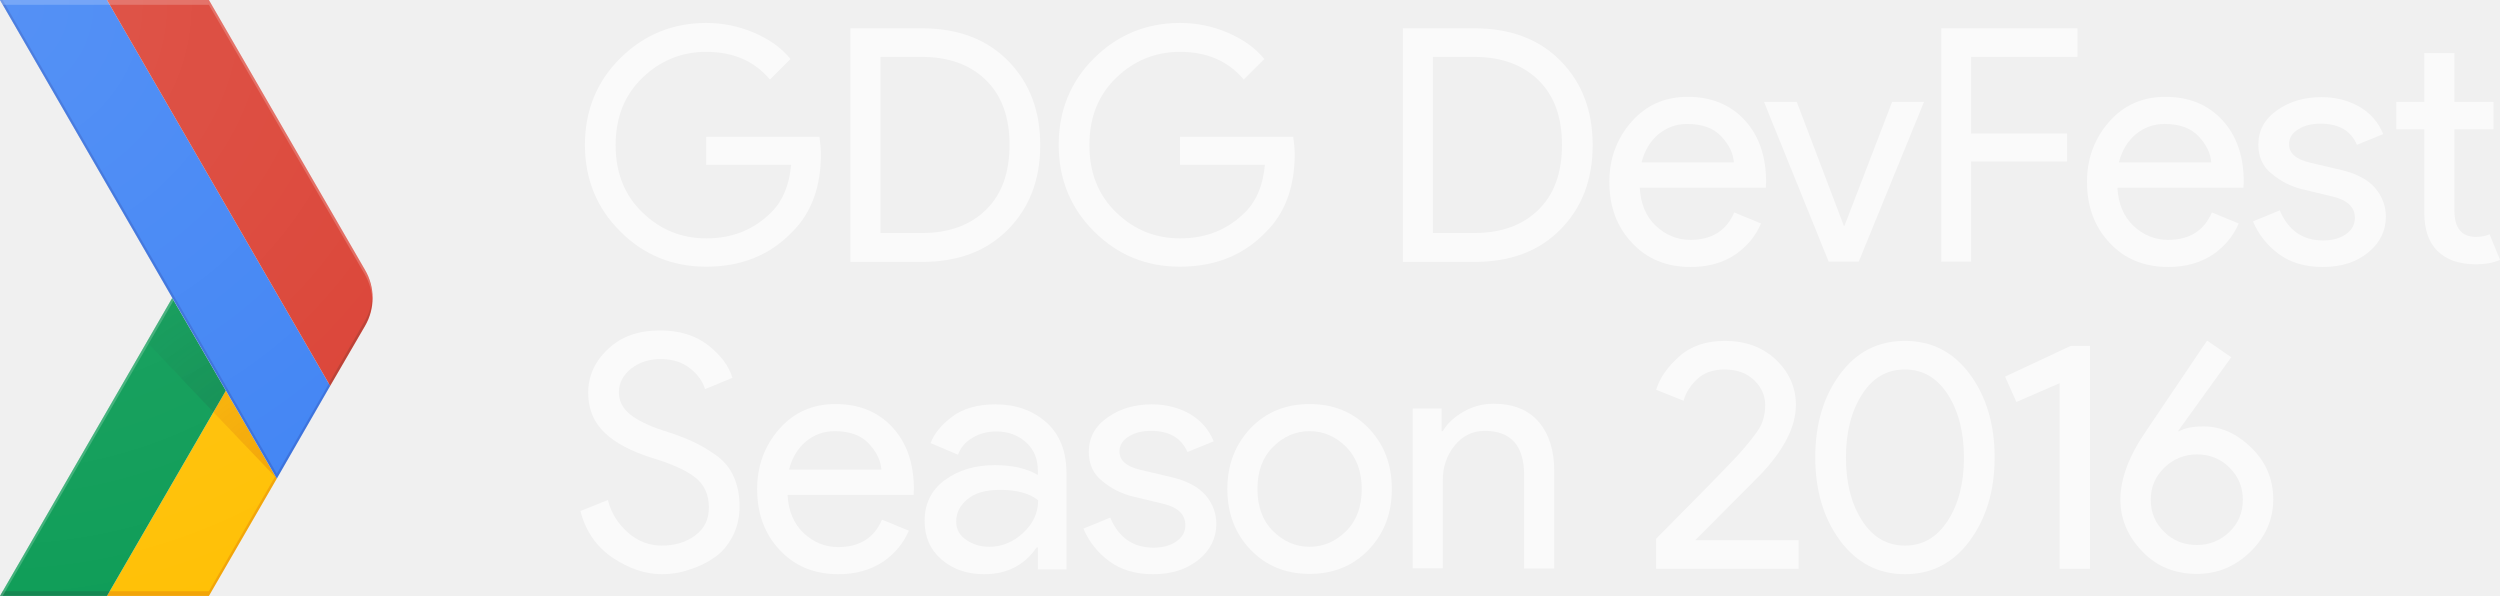
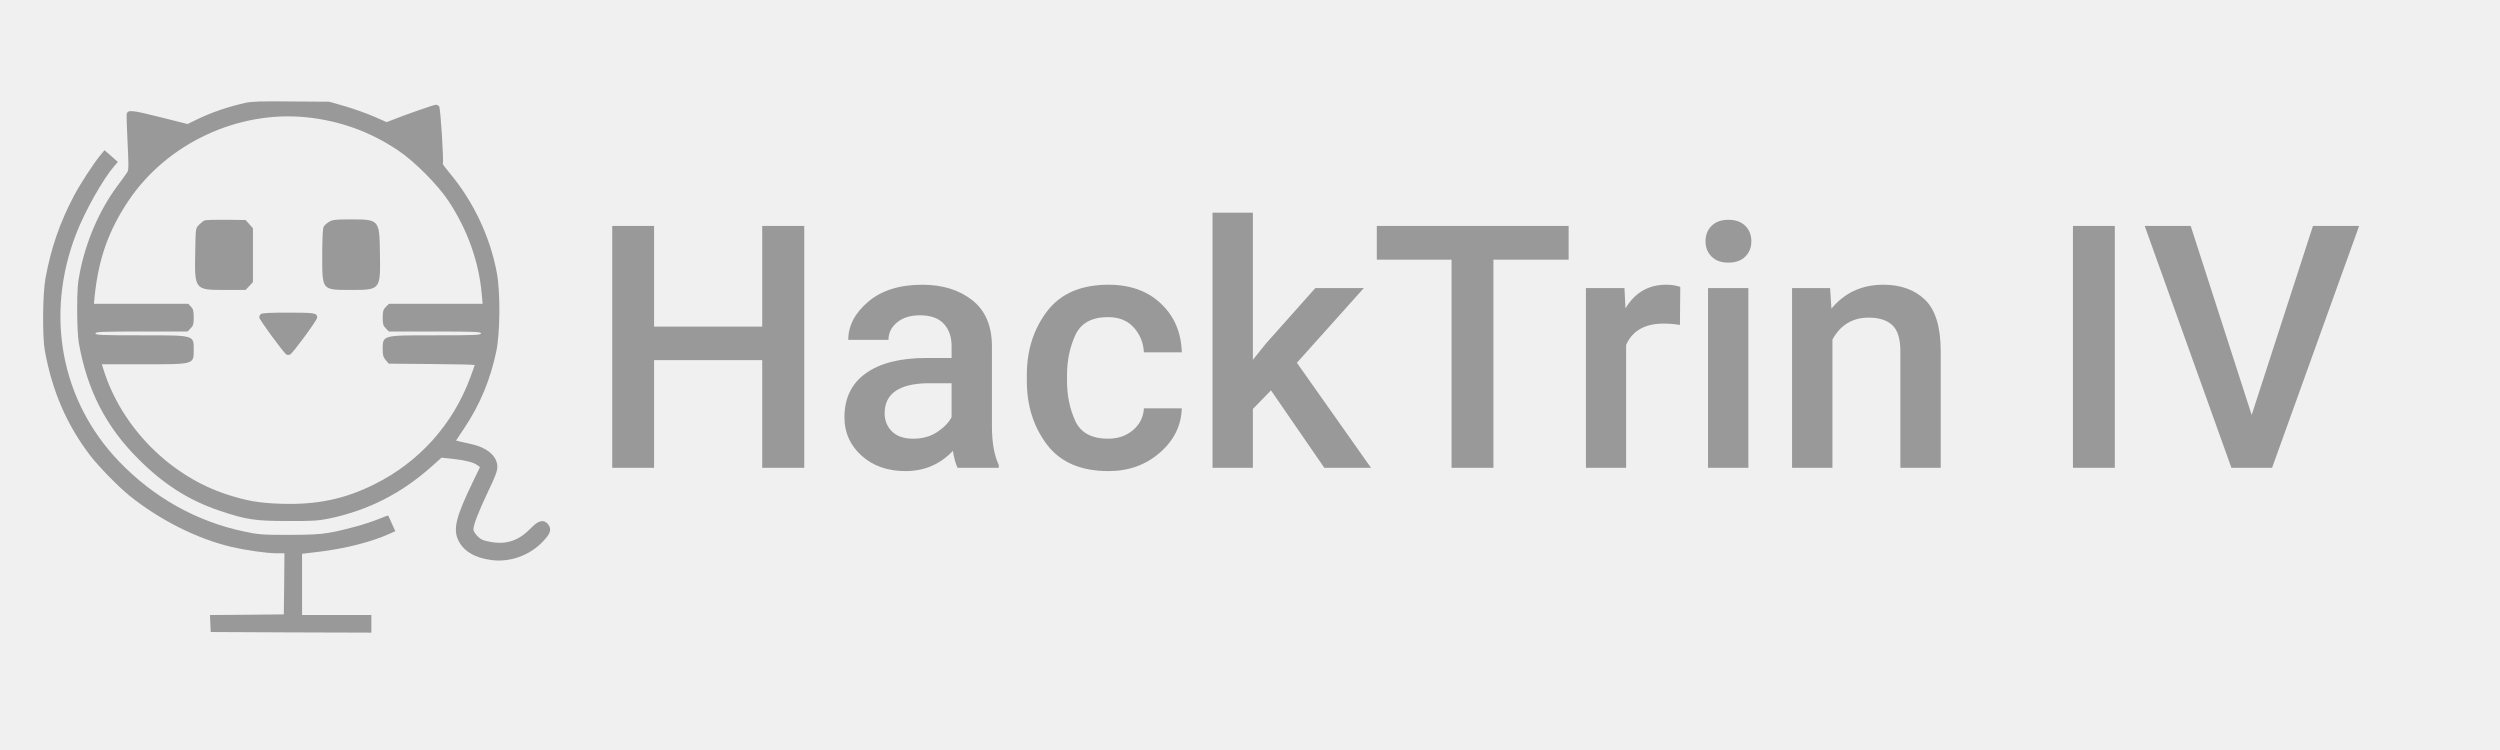
- <svg xmlns="http://www.w3.org/2000/svg" id="Layer_4" viewBox="0 0 839 200">
-   <style>.st0{fill:none;} .st1{fill:#FFC107;} .st2{fill:#0F9D58;} .st3{opacity:0.2;fill:#BF360C;enable-background:new ;} .st4{opacity:0.2;fill:#263238;enable-background:new ;} .st5{opacity:0.2;fill:#FFFFFF;enable-background:new ;} .st6{fill:url(#XMLID_126_);} .st7{fill:url(#XMLID_127_);} .st8{fill:#4285F4;} .st9{fill:#DB4437;} .st10{opacity:0.2;fill:#1A237E;enable-background:new ;} .st11{opacity:0.2;fill:#3E2723;enable-background:new ;} .st12{fill:url(#XMLID_128_);} .st13{fill:#FAFAFA;}</style>
-   <g id="XMLID_60_">
-     <g id="XMLID_61_">
-       <g id="XMLID_62_">
-         <path id="XMLID_106_" class="st0" d="M122.5 90.6L70.1 0H0l57.8 100L0 200h70.1l52.4-90.6c3.3-5.8 3.3-13 0-18.8z" />
-         <path id="XMLID_105_" class="st1" d="M92.4 159.8l-16.6-28.7L35.9 200h34.2l22.8-39.4z" />
-         <path id="XMLID_104_" class="st0" d="M122.5 90.6L70.1 0H0l57.8 100L0 200h70.1l52.4-90.6c3.3-5.8 3.3-13 0-18.8z" />
-         <path id="XMLID_103_" class="st2" d="M57.8 100l18 31.1L35.9 200H0z" />
-         <path id="XMLID_102_" class="st0" d="M122.5 90.6L70.1 0H0l57.8 100L0 200h70.1l52.4-90.6c3.3-5.8 3.3-13 0-18.8z" />
-         <path id="XMLID_101_" class="st3" d="M70.1 198.4H36.8l-.9 1.6h34.2l22.8-39.4-.5-.8z" />
-         <path id="XMLID_100_" class="st0" d="M122.5 90.6L70.1 0H0l57.8 100L0 200h70.1l52.4-90.6c3.3-5.8 3.3-13 0-18.8z" />
-         <path id="XMLID_99_" class="st4" d="M.9 198.4L0 200h35.9l.9-1.6z" />
-         <path id="XMLID_98_" class="st0" d="M122.5 90.6L70.1 0H0l57.8 100L0 200h70.1l52.4-90.6c3.3-5.8 3.3-13 0-18.8z" />
-         <path id="XMLID_96_" class="st5" d="M0 200h.9l57.4-99.2-.5-.8z" />
-         <path id="XMLID_94_" class="st0" d="M122.5 90.6L70.1 0H0l57.8 100L0 200h70.1l52.4-90.6c3.3-5.8 3.3-13 0-18.8z" />
-         <radialGradient id="XMLID_126_" cx="92.62" cy="2707.501" r="69.162" gradientTransform="matrix(1 0 0 -1 0 2867.46)" gradientUnits="userSpaceOnUse">
-           <stop offset="0" stop-color="#BF360C" stop-opacity=".2" />
-           <stop offset="1" stop-color="#BF360C" stop-opacity=".02" />
-         </radialGradient>
-         <path id="XMLID_92_" class="st6" d="M92.9 160.6l-17.1-29.5-4.2 7.2z" />
-         <path id="XMLID_90_" class="st0" d="M122.5 90.6L70.1 0H0l57.8 100L0 200h70.1l52.4-90.6c3.3-5.8 3.3-13 0-18.8z" />
-         <radialGradient id="XMLID_127_" cx="92.423" cy="2707.063" r="69.723" gradientTransform="matrix(1 0 0 -1 0 2867.46)" gradientUnits="userSpaceOnUse">
-           <stop offset="0" stop-color="#263238" stop-opacity=".2" />
-           <stop offset="1" stop-color="#263238" stop-opacity=".02" />
-         </radialGradient>
-         <path id="XMLID_89_" class="st7" d="M71.6 138.3l4.2-7.2-18-31.1-8.5 14.8z" />
-         <path id="XMLID_88_" class="st0" d="M122.5 90.6L70.1 0H0l57.8 100L0 200h70.1l52.4-90.6c3.3-5.8 3.3-13 0-18.8z" />
-         <g id="XMLID_85_">
-           <g id="XMLID_86_">
-             <path id="XMLID_87_" class="st8" d="M35.9 0H0l92.9 160.6 17.9-31.1z" />
-           </g>
-         </g>
-         <path id="XMLID_84_" class="st0" d="M122.5 90.6L70.1 0H0l57.8 100L0 200h70.1l52.4-90.6c3.3-5.8 3.3-13 0-18.8z" />
-         <path id="XMLID_83_" class="st9" d="M122.5 109.4c3.4-5.8 3.4-13 0-18.8L70.1 0H35.9l74.9 129.5 11.7-20.1z" />
-         <path id="XMLID_82_" class="st0" d="M122.5 90.6L70.1 0H0l57.8 100L0 200h70.1l52.4-90.6c3.3-5.8 3.3-13 0-18.8z" />
-         <path id="XMLID_71_" class="st10" d="M110.8 129.5l-.4-.8L92.9 159 .9 0H0l92.9 160.6 17.9-31.1z" />
-         <path id="XMLID_69_" class="st0" d="M122.5 90.6L70.1 0H0l57.8 100L0 200h70.1l52.4-90.6c3.3-5.8 3.3-13 0-18.8z" />
-         <path id="XMLID_67_" class="st5" d="M70.1 1.6l52.4 90.6c1.5 2.7 2.3 5.6 2.5 8.6.1-3.5-.7-7-2.5-10.2L70.1 0H0l.9 1.6h69.2z" />
-         <path id="XMLID_66_" class="st0" d="M122.5 90.6L70.1 0H0l57.8 100L0 200h70.1l52.4-90.6c3.3-5.8 3.3-13 0-18.8z" />
-         <path id="XMLID_65_" class="st11" d="M110.8 129.5l11.6-20.1c1.8-3.1 2.6-6.7 2.5-10.2-.1 3-.9 5.9-2.5 8.6l-12.1 20.9.5.8z" />
-         <path id="XMLID_64_" class="st0" d="M122.5 90.6L70.1 0H0l57.8 100L0 200h70.1l52.4-90.6c3.3-5.8 3.3-13 0-18.8z" />
-         <radialGradient id="XMLID_128_" cx="-1.563" cy="2865.898" r="209.922" gradientTransform="matrix(1 0 0 -1 0 2867.46)" gradientUnits="userSpaceOnUse">
-           <stop offset="0" stop-color="#FFF" stop-opacity=".1" />
-           <stop offset="1" stop-color="#FFF" stop-opacity="0" />
-         </radialGradient>
-         <path id="XMLID_63_" class="st12" d="M122.5 90.6L70.1 0H0l57.8 100L0 200h70.1l52.4-90.6c3.3-5.8 3.3-13 0-18.8z" />
-       </g>
+ <svg xmlns="http://www.w3.org/2000/svg" version="1.1" id="svg3370" viewBox="0 0 2480.315 744.094" height="210mm" width="700mm">
+   <defs id="defs3372" />
+   <g transform="translate(0,-308.2677)" id="layer1">
+     <g id="g3340" transform="matrix(0.125,0,0,-0.125,35.94184,937.1807)" style="fill:#999999;stroke:none">
+       <path style="fill:#999999" id="path3342" d="m 1660,4215 c -141,-32 -274,-77 -395,-137 l -64,-31 -223,56 c -220,55 -249,58 -260,25 -2,-7 1,-110 7,-228 9,-176 9,-219 -2,-235 -7,-11 -44,-63 -83,-115 -139,-189 -243,-430 -292,-672 -19,-93 -23,-146 -23,-303 0,-114 5,-220 13,-265 67,-377 215,-666 476,-925 201,-201 401,-327 647,-409 205,-69 277,-80 534,-80 201,-1 243,2 336,21 309,66 569,199 810,414 l 76,68 84,-9 c 105,-12 170,-28 199,-50 l 22,-16 -60,-125 C 3332,930 3308,834 3349,745 c 39,-85 128,-140 258,-158 165,-24 338,46 444,180 34,41 36,72 11,104 -33,40 -76,31 -133,-29 -97,-101 -194,-135 -322,-112 -58,10 -78,19 -104,45 -18,18 -33,42 -33,54 0,37 41,142 116,300 56,116 74,164 74,196 0,84 -77,152 -205,181 -38,8 -82,18 -96,22 l -27,7 68,102 c 123,186 203,377 251,603 31,143 34,472 5,625 -53,286 -186,568 -374,792 -33,39 -58,73 -55,76 9,10 -18,442 -29,454 -6,7 -17,13 -26,13 -15,0 -242,-79 -344,-120 l -47,-18 -102,45 c -56,24 -159,61 -228,81 l -126,36 -300,2 c -233,3 -315,0 -365,-11 z m 488,-115 c 264,-28 501,-113 723,-262 130,-86 316,-273 402,-403 150,-228 240,-479 263,-737 l 7,-78 -372,0 -372,0 -24,-25 c -21,-20 -25,-34 -25,-85 0,-51 4,-65 25,-85 l 24,-25 366,0 c 318,0 365,-2 365,-15 0,-13 -46,-15 -355,-15 -435,0 -425,3 -425,-115 0,-43 5,-60 24,-82 l 24,-28 341,-3 c 188,-1 341,-5 341,-8 0,-3 -16,-49 -36,-102 -139,-372 -404,-667 -759,-844 -235,-118 -461,-165 -745,-155 -173,6 -269,23 -424,73 -456,147 -840,536 -982,992 l -13,42 330,0 c 406,0 399,-2 399,115 0,118 10,115 -425,115 -309,0 -355,2 -355,15 0,13 47,15 365,15 l 366,0 24,25 c 21,20 25,34 25,86 0,51 -4,67 -22,86 l -21,23 -375,0 -374,0 6,63 c 31,296 111,521 269,756 306,455 870,718 1415,661 z" />
+       <path style="fill:#999999" id="path3344" d="m 1335,3281 c -11,-5 -31,-21 -45,-36 -25,-26 -25,-30 -28,-213 -6,-301 -5,-302 235,-302 l 165,0 29,31 29,31 0,214 0,214 -29,32 -29,33 -154,2 c -84,1 -162,-1 -173,-6 z" />
+       <path style="fill:#999999" id="path3346" d="m 2323,3270 c -17,-10 -37,-28 -42,-39 -7,-12 -11,-98 -11,-221 0,-286 -5,-279 226,-280 237,0 237,0 232,291 -4,269 -4,269 -237,269 -117,0 -140,-3 -168,-20 z" />
+       <path style="fill:#999999" id="path3348" d="m 1782,2538 c -7,-7 -12,-18 -12,-26 0,-17 195,-283 216,-295 8,-4 21,-4 30,1 23,13 214,273 214,292 0,37 -18,40 -230,40 -147,0 -209,-3 -218,-12 z" />
+       <path style="fill:#999999" id="path3350" d="M 507,3797 C 454,3732 351,3574 303,3484 189,3270 117,3063 73,2820 51,2700 48,2362 68,2250 c 58,-321 174,-591 361,-835 65,-85 223,-247 311,-318 240,-193 536,-342 811,-407 113,-26 278,-50 357,-50 l 62,0 -2,-242 -3,-243 -293,-3 -293,-2 3,-68 3,-67 638,-3 637,-2 0,70 0,70 -275,0 -275,0 0,243 0,243 143,17 c 203,25 407,77 547,140 l 50,22 -27,60 c -15,33 -28,62 -29,64 -2,2 -36,-10 -76,-27 -95,-39 -268,-87 -393,-109 -75,-13 -155,-17 -325,-17 -205,0 -236,2 -351,27 -379,80 -717,270 -991,555 -461,480 -590,1162 -342,1805 69,180 215,439 304,541 l 28,32 -53,47 -53,46 -35,-42 z" />
    </g>
-   </g>
-   <g id="XMLID_7_">
-     <path id="XMLID_2_" class="st13" d="M275.5 51.8c0 10.9-3.2 19.7-9.7 26.1-7.4 7.7-17 11.6-28.8 11.6-11.3 0-20.9-3.9-28.8-11.8-7.9-7.8-11.9-17.6-11.9-29.1s4-21.3 11.9-29.1c7.9-7.8 17.5-11.8 28.8-11.8 5.6 0 11 1.1 16.1 3.3 5.1 2.2 9.2 5.1 12.2 8.8l-6.9 6.9c-5.2-6.2-12.3-9.3-21.4-9.3-8.2 0-15.4 2.9-21.4 8.7-6 5.8-9 13.3-9 22.6s3 16.8 9 22.6c6 5.8 13.1 8.7 21.4 8.7 8.8 0 16-2.9 21.9-8.8 3.8-3.8 6-9.1 6.6-15.9H237v-9.4h38c.3 2.1.5 4 .5 5.9z" />
-     <path id="XMLID_4_" class="st13" d="M285.4 87.8V9.5h24c12 0 21.7 3.6 28.9 10.9 7.2 7.3 10.8 16.7 10.8 28.3s-3.6 21-10.8 28.3c-7.2 7.3-16.8 10.9-28.9 10.9h-24zm10.1-9.6h13.9c9 0 16.2-2.6 21.5-7.8 5.3-5.2 7.9-12.4 7.9-21.8 0-9.3-2.6-16.5-7.9-21.7-5.3-5.2-12.5-7.8-21.5-7.8h-13.9v59.1z" />
-     <path id="XMLID_8_" class="st13" d="M434.5 51.8c0 10.9-3.2 19.7-9.7 26.1-7.4 7.7-17 11.6-28.8 11.6-11.3 0-20.9-3.9-28.8-11.8-7.9-7.8-11.9-17.6-11.9-29.1s4-21.3 11.9-29.1c7.9-7.8 17.5-11.8 28.8-11.8 5.6 0 11 1.1 16.1 3.3 5.1 2.2 9.2 5.1 12.2 8.8l-6.9 6.9c-5.2-6.2-12.3-9.3-21.4-9.3-8.2 0-15.4 2.9-21.4 8.7-6 5.8-9 13.3-9 22.6s3 16.8 9 22.6c6 5.8 13.1 8.7 21.4 8.7 8.8 0 16-2.9 21.9-8.8 3.8-3.8 6-9.1 6.6-15.9H396v-9.4h38c.3 2.1.5 4 .5 5.9z" />
-     <path id="XMLID_10_" class="st13" d="M470.8 87.8V9.5h24c12 0 21.7 3.6 28.9 10.9 7.2 7.3 10.8 16.7 10.8 28.3s-3.6 21-10.8 28.3c-7.2 7.3-16.8 10.9-28.9 10.9h-24zm10.1-9.6h13.9c9 0 16.2-2.6 21.5-7.8 5.3-5.2 7.9-12.4 7.9-21.8 0-9.3-2.6-16.5-7.9-21.7-5.3-5.2-12.5-7.8-21.5-7.8h-13.9v59.1z" />
-     <path id="XMLID_13_" class="st13" d="M567.4 89.6c-8.1 0-14.7-2.7-19.7-8.1-5.1-5.4-7.6-12.2-7.6-20.5 0-7.8 2.5-14.5 7.4-20.1 4.9-5.6 11.2-8.4 18.9-8.4 7.9 0 14.3 2.6 19.1 7.8 4.8 5.2 7.2 12.1 7.2 20.8l-.1 1.9h-42.3c.3 5.4 2.1 9.7 5.4 12.8 3.3 3.1 7.2 4.7 11.6 4.7 7.2 0 12.1-3.1 14.7-9.2l9 3.7c-1.8 4.2-4.6 7.6-8.6 10.4-4.2 2.8-9.1 4.2-15 4.2zm14.5-35c-.2-3.1-1.6-6-4.2-8.8-2.6-2.8-6.4-4.2-11.5-4.2-3.7 0-6.9 1.2-9.7 3.5-2.7 2.3-4.6 5.5-5.6 9.4h31z" />
-     <path id="XMLID_16_" class="st13" d="M613.7 87.8L592 34.2h11l15.8 41.6h.2l16-41.6h10.7l-21.9 53.6h-10.1z" />
-     <path id="XMLID_18_" class="st13" d="M661.6 87.8h-10.1V9.5h45.7v9.6h-35.7v25.7h32.2v9.4h-32.2v33.6z" />
-     <path id="XMLID_20_" class="st13" d="M727.7 89.6c-8.1 0-14.7-2.7-19.7-8.1-5.1-5.4-7.6-12.2-7.6-20.5 0-7.8 2.5-14.5 7.4-20.1 4.9-5.6 11.2-8.4 18.9-8.4 7.9 0 14.3 2.6 19.1 7.8 4.8 5.2 7.2 12.1 7.2 20.8l-.1 1.9h-42.3c.3 5.4 2.1 9.7 5.4 12.8 3.3 3.1 7.2 4.7 11.6 4.7 7.2 0 12.1-3.1 14.7-9.2l9 3.7c-1.8 4.2-4.6 7.6-8.6 10.4-4.3 2.8-9.2 4.2-15 4.2zm14.4-35c-.2-3.1-1.6-6-4.2-8.8-2.6-2.8-6.4-4.2-11.5-4.2-3.7 0-6.9 1.2-9.7 3.5-2.7 2.3-4.6 5.5-5.6 9.4h31z" />
-     <path id="XMLID_27_" class="st13" d="M779.5 89.6c-6 0-10.9-1.5-14.8-4.4-3.9-2.9-6.8-6.6-8.6-10.9l9-3.7c2.8 6.7 7.7 10.1 14.5 10.1 3.1 0 5.7-.7 7.7-2.1 2-1.4 3-3.2 3-5.5 0-3.5-2.4-5.9-7.3-7.1l-10.8-2.6c-3.4-.9-6.7-2.5-9.7-5-3.1-2.4-4.6-5.7-4.6-9.9 0-4.7 2.1-8.6 6.3-11.5 4.2-3 9.2-4.4 14.9-4.4 4.7 0 9 1.1 12.7 3.2 3.7 2.2 6.4 5.2 8 9.2l-8.8 3.6c-2-4.7-6.1-7.1-12.2-7.1-3 0-5.5.6-7.5 1.9-2 1.2-3.1 2.9-3.1 5 0 3.1 2.4 5.1 7.1 6.2l10.6 2.5c5 1.2 8.8 3.2 11.2 6 2.4 2.8 3.6 6.1 3.6 9.6 0 4.8-2 8.8-5.9 12-4 3.3-9.1 4.9-15.3 4.9z" />
-     <path id="XMLID_29_" class="st13" d="M830.9 88.7c-5.6 0-9.9-1.5-12.9-4.5s-4.4-7.2-4.4-12.7V43.4h-9.4v-9.2h9.4V17.8h10.1v16.4h13.1v9.2h-13.1v27.3c0 5.8 2.4 8.8 7.2 8.8 1.8 0 3.4-.3 4.6-.9l3.5 8.6c-2.2 1-4.9 1.5-8.1 1.5z" />
-     <path id="XMLID_31_" class="st13" d="M222.2 192.7c-5.7 0-11.2-1.9-16.7-5.6-5.4-3.7-9-8.9-10.7-15.6l9.2-3.7c1.1 4.3 3.3 7.9 6.7 10.9 3.4 3 7.2 4.4 11.4 4.4 4.4 0 8.1-1.1 11.2-3.4 3.1-2.3 4.6-5.4 4.6-9.4 0-4.4-1.6-7.7-4.6-10.1-3.1-2.4-8-4.6-14.7-6.6-6.9-2.2-12.2-5-15.8-8.5-3.6-3.5-5.4-7.9-5.4-13.3 0-5.6 2.2-10.5 6.7-14.7 4.4-4.2 10.2-6.2 17.4-6.2 6.6 0 12 1.7 16.2 5 4.2 3.3 6.9 6.9 8.1 10.9l-9.2 3.8c-.7-2.5-2.3-4.8-4.9-6.9-2.6-2.1-5.9-3.2-10-3.2-3.9 0-7.2 1.1-9.9 3.2-2.7 2.2-4.1 4.8-4.1 8 0 2.9 1.3 5.4 3.8 7.4s6.2 3.8 11.1 5.4c3.9 1.2 7.1 2.4 9.7 3.6 2.6 1.2 5.2 2.7 7.9 4.6 2.7 1.9 4.7 4.3 6 7.2 1.3 2.9 2 6.2 2 10s-.8 7.2-2.4 10.2c-1.6 3-3.6 5.4-6.2 7.1-2.6 1.8-5.4 3.1-8.4 4-2.8 1-5.9 1.5-9 1.5z" />
-     <path id="XMLID_33_" class="st13" d="M281.4 192.7c-8.1 0-14.7-2.7-19.7-8.1-5.1-5.4-7.6-12.2-7.6-20.5 0-7.8 2.5-14.5 7.4-20.1 4.9-5.6 11.2-8.4 18.9-8.4 7.9 0 14.3 2.6 19.1 7.8 4.8 5.2 7.2 12.1 7.2 20.8l-.1 1.9h-42.3c.3 5.4 2.1 9.7 5.4 12.8 3.3 3.1 7.2 4.7 11.6 4.7 7.2 0 12.1-3.1 14.7-9.2l9 3.7c-1.8 4.2-4.6 7.6-8.6 10.4-4.3 2.8-9.2 4.2-15 4.2zm14.4-35c-.2-3.1-1.6-6-4.2-8.8-2.6-2.8-6.4-4.2-11.5-4.2-3.7 0-6.9 1.2-9.7 3.5-2.7 2.3-4.6 5.5-5.6 9.4h31z" />
-     <path id="XMLID_36_" class="st13" d="M330.3 192.7c-5.7 0-10.4-1.6-14.3-4.9-3.8-3.3-5.7-7.6-5.7-13 0-5.8 2.3-10.4 6.8-13.7 4.5-3.3 10.1-5 16.7-5 5.9 0 10.8 1.1 14.5 3.3v-1.5c0-3.9-1.3-7.1-4-9.5-2.7-2.4-6-3.6-10-3.6-2.9 0-5.6.7-7.9 2.1-2.4 1.4-4 3.3-4.9 5.7l-9.2-3.9c1.2-3.2 3.7-6.2 7.3-8.9 3.6-2.7 8.5-4.1 14.4-4.1 6.9 0 12.5 2 17.1 6 4.5 4 6.8 9.7 6.8 17v32.4h-9.6v-7.4h-.4c-4 5.9-9.9 9-17.6 9zm1.7-9.2c4.2 0 7.9-1.5 11.3-4.6 3.4-3.1 5.1-6.8 5.1-11-2.8-2.3-7.1-3.5-12.8-3.5-4.9 0-8.6 1.1-11 3.2-2.5 2.1-3.7 4.6-3.7 7.4 0 2.6 1.1 4.7 3.4 6.2 2.2 1.5 4.7 2.3 7.7 2.3z" />
-     <path id="XMLID_39_" class="st13" d="M387 192.7c-6 0-10.9-1.5-14.8-4.4-3.9-2.9-6.8-6.6-8.6-10.9l9-3.7c2.8 6.7 7.7 10.1 14.5 10.1 3.1 0 5.7-.7 7.7-2.1 2-1.4 3-3.2 3-5.5 0-3.5-2.4-5.9-7.3-7.1l-10.8-2.6c-3.4-.9-6.7-2.5-9.7-5-3.1-2.4-4.6-5.7-4.6-9.9 0-4.7 2.1-8.6 6.3-11.5 4.2-3 9.2-4.4 14.9-4.4 4.7 0 9 1.1 12.7 3.2 3.7 2.2 6.4 5.2 8 9.2l-8.8 3.6c-2-4.7-6.1-7.1-12.2-7.1-3 0-5.5.6-7.5 1.9-2 1.2-3.1 2.9-3.1 5 0 3.1 2.4 5.1 7.1 6.2l10.6 2.5c5 1.2 8.7 3.2 11.2 6 2.4 2.8 3.6 6.1 3.6 9.6 0 4.8-2 8.8-5.9 12-4.1 3.3-9.1 4.9-15.3 4.9z" />
-     <path id="XMLID_41_" class="st13" d="M419.7 143.7c5.2-5.4 11.8-8.1 19.8-8.1s14.6 2.7 19.8 8.1c5.2 5.4 7.8 12.2 7.8 20.4s-2.6 15-7.8 20.4c-5.2 5.4-11.8 8.1-19.8 8.1s-14.6-2.7-19.8-8.1c-5.2-5.4-7.8-12.2-7.8-20.4 0-8.1 2.6-14.9 7.8-20.4zm7.5 34.5c3.5 3.5 7.6 5.3 12.3 5.3 4.7 0 8.8-1.8 12.3-5.3s5.2-8.2 5.2-14.1c0-5.8-1.7-10.5-5.2-14.1-3.5-3.5-7.6-5.3-12.3-5.3-4.7 0-8.8 1.8-12.3 5.3s-5.2 8.2-5.2 14.1 1.7 10.6 5.2 14.1z" />
-     <path id="XMLID_44_" class="st13" d="M483.8 137.3v7.4h.4c1.5-2.6 3.8-4.7 6.9-6.5 3.1-1.8 6.5-2.7 10.1-2.7 6.6 0 11.7 2 15.2 6.1s5.2 9.6 5.2 16.4v32.8h-10.1v-31.3c0-9.9-4.4-14.9-13.2-14.9-4.2 0-7.5 1.7-10.2 5-2.6 3.3-3.9 7.2-3.9 11.5v29.6h-10.1v-53.6h9.7z" />
-     <path id="XMLID_46_" class="st13" d="M603.5 190.9h-47.7v-10.1c14.3-14.4 23.4-23.7 27.5-28.1 3.6-4 6-7.1 7.2-9.1 1.2-2.1 1.9-4.6 1.9-7.7 0-3.1-1.2-5.9-3.7-8.3-2.5-2.4-5.8-3.6-10-3.6-3.8 0-6.9 1.1-9.2 3.3-2.3 2.2-3.8 4.6-4.5 7.2l-9.2-3.7c1.2-3.9 3.8-7.7 7.8-11.2 3.9-3.5 9-5.2 15.3-5.2 6.9 0 12.6 2.1 17.1 6.3 4.4 4.2 6.7 9.3 6.7 15.2 0 7.3-4 15.1-11.9 23.4l-21.9 22h34.7v9.6z" />
-     <path id="XMLID_48_" class="st13" d="M661.1 181.4c-5.5 7.5-12.8 11.3-21.8 11.3s-16.2-3.8-21.8-11.3c-5.5-7.5-8.3-16.8-8.3-27.9 0-11.2 2.8-20.5 8.3-27.9 5.5-7.5 12.8-11.2 21.8-11.2s16.2 3.7 21.8 11.2c5.5 7.5 8.3 16.8 8.3 27.9 0 11.1-2.8 20.4-8.3 27.9zm-21.8 1.7c6 0 10.8-2.8 14.4-8.4 3.6-5.6 5.4-12.6 5.4-21.1 0-8.5-1.8-15.6-5.4-21.2-3.6-5.6-8.4-8.4-14.4-8.4-6.1 0-10.9 2.8-14.4 8.4-3.6 5.6-5.4 12.6-5.4 21.2 0 8.5 1.8 15.5 5.4 21.1 3.6 5.6 8.4 8.4 14.4 8.4z" />
-     <path id="XMLID_51_" class="st13" d="M701.3 190.9h-10.1v-62.3l-14.5 6.3-3.8-8.5 22-10.3h6.5v74.8z" />
-     <path id="XMLID_53_" class="st13" d="M739.5 143.1c5.8 0 11.2 2.4 16.1 7.2 4.9 4.8 7.3 10.6 7.3 17.3 0 6.6-2.5 12.5-7.6 17.5s-11.1 7.5-18 7.5c-7.4 0-13.6-2.5-18.4-7.6-4.9-5.1-7.3-10.9-7.3-17.4 0-6.9 2.9-14.7 8.8-23.2l20.3-30.1 8.1 5.6-17.8 24.7.2.2c1.8-1.1 4.5-1.7 8.3-1.7zm-2.2 39.8c4.2 0 7.9-1.5 10.9-4.4 3-2.9 4.5-6.5 4.5-10.8 0-4.2-1.5-7.8-4.5-10.8-3-3-6.7-4.4-10.9-4.4s-7.9 1.5-10.9 4.4c-3.1 3-4.6 6.5-4.6 10.8 0 4.3 1.5 7.9 4.5 10.8 3 3 6.7 4.4 11 4.4z" />
+     <text id="text3394" y="772.362" x="582.857" style="font-style:normal;font-weight:normal;font-size:125px;line-height:125%;font-family:sans-serif;letter-spacing:0px;word-spacing:0px;fill:#999999;fill-opacity:1;stroke:none;stroke-width:1px;stroke-linecap:butt;stroke-linejoin:miter;stroke-opacity:1;" xml:space="preserve">
+       <tspan style="font-style:normal;font-variant:normal;font-weight:500;font-stretch:normal;font-size:337.5px;font-family:Roboto;-inkscape-font-specification:'Roboto Medium';fill:#999999;" y="772.362" x="582.857" id="tspan3396">HackTrin IV</tspan>
+     </text>
  </g>
</svg>
